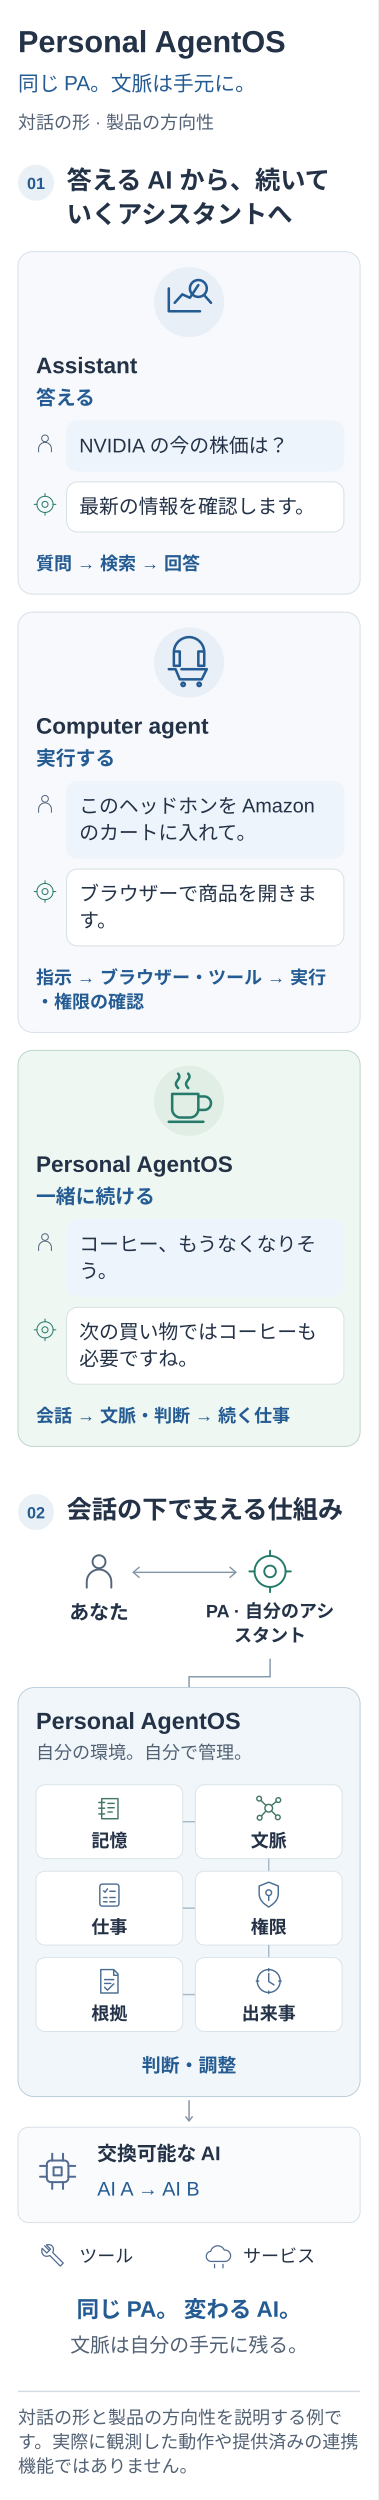
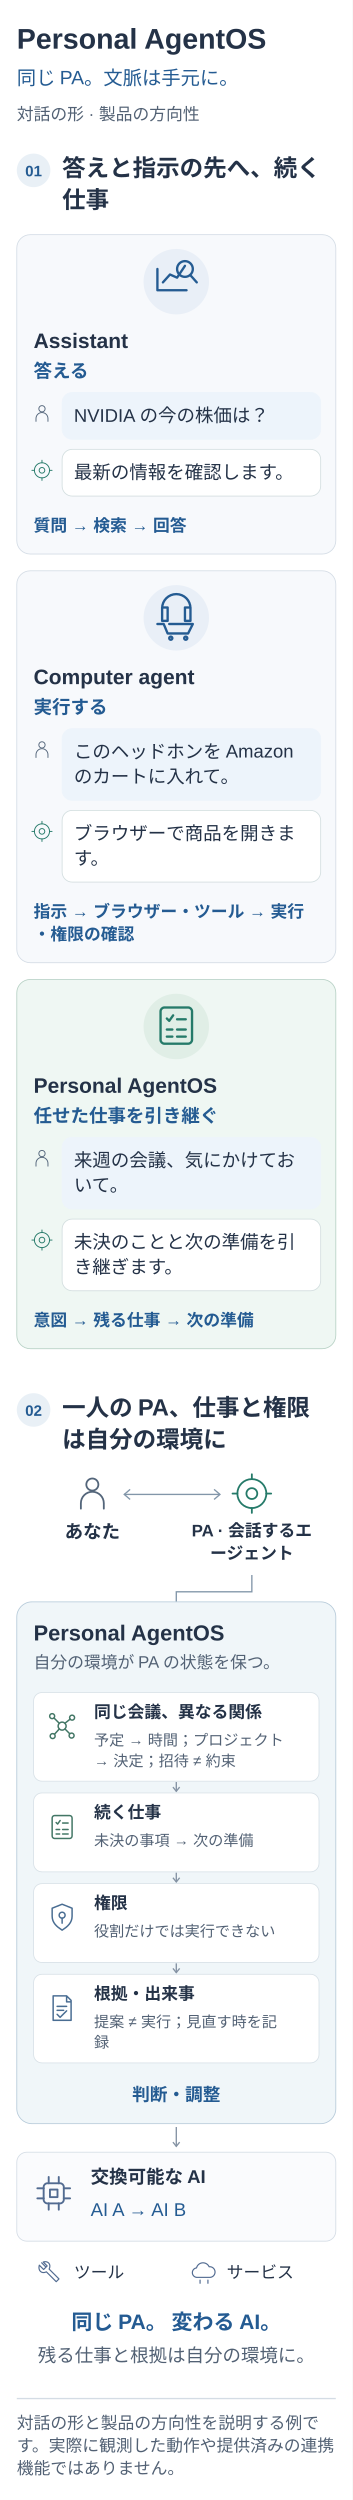
- <svg xmlns="http://www.w3.org/2000/svg" width="420" height="2777" viewBox="0 0 420 2777" role="img" aria-labelledby="title desc">
+ <svg xmlns="http://www.w3.org/2000/svg" width="420" height="2978" viewBox="0 0 420 2978" role="img" aria-labelledby="title desc">
  <style>text{font-family:Arial,"Noto Sans",sans-serif;fill:#243247} .bold{font-weight:700} .muted{fill:#526174} .blue{fill:#245b92}</style>
-   <rect width="420" height="2777" fill="#fff" />
+   <rect width="420" height="2978" fill="#fff" />
  <text x="20" y="58.0" font-size="34" class="bold" text-anchor="start">Personal AgentOS</text>
  <text x="20" y="100.9" font-size="23" class="blue" text-anchor="start">同じ PA。文脈は手元に。</text>
  <text x="20" y="142.95" font-size="20" class="muted" text-anchor="start">対話の形 · 製品の方向性</text>
  <circle cx="40" cy="202.95" r="20" fill="#e9f0f6" stroke="none" />
  <text x="40" y="209.95" font-size="18" class="blue bold" text-anchor="middle">01</text>
-   <text x="74" y="209.95" font-size="28" class="bold" text-anchor="start">答える AI から、続いて</text>
-   <text x="74" y="247.75" font-size="28" class="bold" text-anchor="start">いくアシスタントへ</text>
+   <text x="74" y="209.95" font-size="28" class="bold" text-anchor="start">答えと指示の先へ、続く</text>
+   <text x="74" y="247.75" font-size="28" class="bold" text-anchor="start">仕事</text>
  <rect x="20" y="279.55" width="380" height="380.4" rx="16" fill="#f7f9fc" stroke="#d4dce5" />
  <circle cx="210.0" cy="335.55" r="39" fill="#e9eff7" stroke="none" />
  <g transform="translate(180.0 303.55) scale(0.9375)" fill="none" stroke="#245b92" stroke-width="3" stroke-linecap="round" stroke-linejoin="round">
    <path d="M8 45V18m0 27h37M15 35l9-10 9 4 10-15" />
    <circle cx="43" cy="18" r="10" />
    <path d="m50 26 8 9" />
  </g>
  <text x="40" y="414.55" font-size="25" class="bold" text-anchor="start">Assistant</text>
  <text x="40" y="449.55" font-size="22" class="blue bold" text-anchor="start">答える</text>
  <g transform="translate(38 480.55) scale(0.375)" fill="none" stroke="#53657a" stroke-width="3" stroke-linecap="round" stroke-linejoin="round">
    <circle cx="32" cy="17" r="10" />
    <path d="M13 57v-9a19 19 0 0 1 38 0v9" />
  </g>
  <rect x="74" y="467.55" width="308" height="55.7" rx="12" fill="#edf4fb" stroke="#edf4fb" />
  <text x="88" y="502.55" font-size="22" class="" text-anchor="start">NVIDIA の今の株価は？</text>
  <g transform="translate(38 548.25) scale(0.375)" fill="none" stroke="#257a69" stroke-width="3" stroke-linecap="round" stroke-linejoin="round">
    <circle cx="32" cy="32" r="24" />
    <circle cx="32" cy="32" r="9" />
    <path d="M32 0v8m0 48v8M0 32h8m48 0h8" />
  </g>
  <rect x="74" y="535.25" width="308" height="55.7" rx="12" fill="#ffffff" stroke="#d3dedf" />
  <text x="88" y="570.25" font-size="22" class="" text-anchor="start">最新の情報を確認します。</text>
  <text x="40" y="632.95" font-size="20" class="blue bold" text-anchor="start">質問 → 検索 → 回答</text>
  <rect x="20" y="679.95" width="380" height="466.8" rx="16" fill="#f7f9fc" stroke="#d4dce5" />
  <circle cx="210.0" cy="735.95" r="39" fill="#e9eff7" stroke="none" />
  <g transform="translate(180.0 703.95) scale(0.9375)" fill="none" stroke="#245b92" stroke-width="3" stroke-linecap="round" stroke-linejoin="round">
    <path d="M14 29v-7a18 18 0 0 1 36 0v7M14 21h7v17h-7zm29 0h7v17h-7zM8 42h8l5 12h26l6-12H23" />
    <circle cx="25" cy="60" r="2" />
    <circle cx="44" cy="60" r="2" />
  </g>
  <text x="40" y="814.95" font-size="25" class="bold" text-anchor="start">Computer agent</text>
  <text x="40" y="849.95" font-size="22" class="blue bold" text-anchor="start">実行する</text>
  <g transform="translate(38 880.95) scale(0.375)" fill="none" stroke="#53657a" stroke-width="3" stroke-linecap="round" stroke-linejoin="round">
    <circle cx="32" cy="17" r="10" />
    <path d="M13 57v-9a19 19 0 0 1 38 0v9" />
  </g>
  <rect x="74" y="867.95" width="308" height="85.4" rx="12" fill="#edf4fb" stroke="#edf4fb" />
  <text x="88" y="902.95" font-size="22" class="" text-anchor="start">このヘッドホンを Amazon</text>
  <text x="88" y="932.65" font-size="22" class="" text-anchor="start">のカートに入れて。</text>
  <g transform="translate(38 978.35) scale(0.375)" fill="none" stroke="#257a69" stroke-width="3" stroke-linecap="round" stroke-linejoin="round">
    <circle cx="32" cy="32" r="24" />
    <circle cx="32" cy="32" r="9" />
    <path d="M32 0v8m0 48v8M0 32h8m48 0h8" />
  </g>
  <rect x="74" y="965.35" width="308" height="85.4" rx="12" fill="#ffffff" stroke="#d3dedf" />
  <text x="88" y="1000.35" font-size="22" class="" text-anchor="start">ブラウザーで商品を開きま</text>
  <text x="88" y="1030.05" font-size="22" class="" text-anchor="start">す。</text>
  <text x="40" y="1092.75" font-size="20" class="blue bold" text-anchor="start">指示 → ブラウザー・ツール → 実行</text>
  <text x="40" y="1119.75" font-size="20" class="blue bold" text-anchor="start">・権限の確認</text>
  <rect x="20" y="1166.75" width="380" height="439.8" rx="16" fill="#eff7f3" stroke="#b7d1c5" />
  <circle cx="210.0" cy="1222.75" r="39" fill="#e0eee6" stroke="none" />
  <g transform="translate(180.0 1190.75) scale(0.9375)" fill="none" stroke="#257a69" stroke-width="3" stroke-linecap="round" stroke-linejoin="round">
-     <path d="M12 26h31v18a10 10 0 0 1-10 10H22a10 10 0 0 1-10-10zM43 29h7a8 8 0 0 1 0 16h-7M8 59h41M19 19c-8-8 6-10 0-17M31 19c-8-8 6-10 0-17" />
+     <rect x="12" y="10" width="40" height="46" rx="5" />
+     <path d="m20 24 3 3 5-7m5 5h11M20 38h7m6 0h11M20 47h7m6 0h11" />
  </g>
  <text x="40" y="1301.75" font-size="25" class="bold" text-anchor="start">Personal AgentOS</text>
-   <text x="40" y="1336.75" font-size="22" class="blue bold" text-anchor="start">一緒に続ける</text>
+   <text x="40" y="1336.75" font-size="22" class="blue bold" text-anchor="start">任せた仕事を引き継ぐ</text>
  <g transform="translate(38 1367.75) scale(0.375)" fill="none" stroke="#53657a" stroke-width="3" stroke-linecap="round" stroke-linejoin="round">
    <circle cx="32" cy="17" r="10" />
    <path d="M13 57v-9a19 19 0 0 1 38 0v9" />
  </g>
  <rect x="74" y="1354.75" width="308" height="85.4" rx="12" fill="#edf4fb" stroke="#edf4fb" />
-   <text x="88" y="1389.75" font-size="22" class="" text-anchor="start">コーヒー、もうなくなりそ</text>
-   <text x="88" y="1419.45" font-size="22" class="" text-anchor="start">う。</text>
+   <text x="88" y="1389.75" font-size="22" class="" text-anchor="start">来週の会議、気にかけてお</text>
+   <text x="88" y="1419.45" font-size="22" class="" text-anchor="start">いて。</text>
  <g transform="translate(38 1465.15) scale(0.375)" fill="none" stroke="#257a69" stroke-width="3" stroke-linecap="round" stroke-linejoin="round">
    <circle cx="32" cy="32" r="24" />
    <circle cx="32" cy="32" r="9" />
    <path d="M32 0v8m0 48v8M0 32h8m48 0h8" />
  </g>
  <rect x="74" y="1452.15" width="308" height="85.4" rx="12" fill="#ffffff" stroke="#d3dedf" />
-   <text x="88" y="1487.15" font-size="22" class="" text-anchor="start">次の買い物ではコーヒーも</text>
-   <text x="88" y="1516.85" font-size="22" class="" text-anchor="start">必要ですね。</text>
-   <text x="40" y="1579.55" font-size="20" class="blue bold" text-anchor="start">会話 → 文脈・判断 → 続く仕事</text>
+   <text x="88" y="1487.15" font-size="22" class="" text-anchor="start">未決のことと次の準備を引</text>
+   <text x="88" y="1516.85" font-size="22" class="" text-anchor="start">き継ぎます。</text>
+   <text x="40" y="1579.55" font-size="20" class="blue bold" text-anchor="start">意図 → 残る仕事 → 次の準備</text>
  <circle cx="40" cy="1679.55" r="20" fill="#e9f0f6" stroke="none" />
  <text x="40" y="1686.55" font-size="18" class="blue bold" text-anchor="middle">02</text>
-   <text x="74" y="1686.55" font-size="28" class="bold" text-anchor="start">会話の下で支える仕組み</text>
-   <g transform="translate(87 1722.55) scale(0.71875)" fill="none" stroke="#53657a" stroke-width="3" stroke-linecap="round" stroke-linejoin="round">
+   <text x="74" y="1686.55" font-size="28" class="bold" text-anchor="start">一人の PA、仕事と権限</text>
+   <text x="74" y="1724.35" font-size="28" class="bold" text-anchor="start">は自分の環境に</text>
+   <g transform="translate(87 1756.15) scale(0.71875)" fill="none" stroke="#53657a" stroke-width="3" stroke-linecap="round" stroke-linejoin="round">
    <circle cx="32" cy="17" r="10" />
    <path d="M13 57v-9a19 19 0 0 1 38 0v9" />
  </g>
-   <g transform="translate(277 1722.55) scale(0.71875)" fill="none" stroke="#257a69" stroke-width="3" stroke-linecap="round" stroke-linejoin="round">
+   <g transform="translate(277 1756.15) scale(0.71875)" fill="none" stroke="#257a69" stroke-width="3" stroke-linecap="round" stroke-linejoin="round">
    <circle cx="32" cy="32" r="24" />
    <circle cx="32" cy="32" r="9" />
    <path d="M32 0v8m0 48v8M0 32h8m48 0h8" />
  </g>
-   <path d="M148 1746.55H262" fill="none" stroke="#8296a9" stroke-width="1.6" />
-   <path d="M155 1740.55L148 1746.55L155 1752.55M255 1740.55L262 1746.55L255 1752.55" fill="none" stroke="#8296a9" stroke-width="1.6" />
-   <text x="110" y="1798.55" font-size="22" class="bold" text-anchor="middle">あなた</text>
-   <text x="300" y="1796.55" font-size="20" class="bold" text-anchor="middle">PA · 自分のアシ</text>
-   <text x="300" y="1823.55" font-size="20" class="bold" text-anchor="middle">スタント</text>
-   <path d="M300 1842.55V1862.55H210.0V1874.55" fill="none" stroke="#8296a9" stroke-width="1.6" />
-   <rect x="20" y="1874.55" width="380" height="454.35" rx="18" fill="#f0f6f9" stroke="#b6cad9" />
-   <text x="40" y="1920.55" font-size="26" class="bold" text-anchor="start">Personal AgentOS</text>
-   <text x="40" y="1953.55" font-size="20" class="muted" text-anchor="start">自分の環境。自分で管理。</text>
-   <rect x="40.0" y="1982.55" width="163.0" height="82" rx="10" fill="#fff" stroke="#d8e1e7" />
-   <g transform="translate(104.5 1991.55) scale(0.53125)" fill="none" stroke="#427665" stroke-width="3" stroke-linecap="round" stroke-linejoin="round">
-     <path d="M16 12h34v42H16zM10 20h12m-12 12h12m-12 12h12M29 22h13m-13 9h13m-13 9h9" />
-   </g>
-   <text x="121.5" y="2051.55" font-size="20" class="bold" text-anchor="middle">記憶</text>
-   <path d="M203.0 2023.55H217.0" fill="none" stroke="#a7bac6" stroke-width="1.6" />
-   <rect x="217.0" y="1982.55" width="163.0" height="82" rx="10" fill="#fff" stroke="#d8e1e7" />
-   <g transform="translate(281.5 1991.55) scale(0.53125)" fill="none" stroke="#427665" stroke-width="3" stroke-linecap="round" stroke-linejoin="round">
+   <path d="M148 1780.15H262" fill="none" stroke="#8296a9" stroke-width="1.6" />
+   <path d="M155 1774.15L148 1780.15L155 1786.15M255 1774.15L262 1780.15L255 1786.15" fill="none" stroke="#8296a9" stroke-width="1.6" />
+   <text x="110" y="1832.15" font-size="22" class="bold" text-anchor="middle">あなた</text>
+   <text x="300" y="1830.15" font-size="20" class="bold" text-anchor="middle">PA · 会話するエ</text>
+   <text x="300" y="1857.15" font-size="20" class="bold" text-anchor="middle">ージェント</text>
+   <path d="M300 1876.15V1896.15H210.0V1908.15" fill="none" stroke="#8296a9" stroke-width="1.6" />
+   <rect x="20" y="1908.15" width="380" height="621.55" rx="18" fill="#f0f6f9" stroke="#b6cad9" />
+   <text x="40" y="1954.15" font-size="26" class="bold" text-anchor="start">Personal AgentOS</text>
+   <text x="40" y="1987.15" font-size="20" class="muted" text-anchor="start">自分の環境が PA の状態を保つ。</text>
+   <rect x="40" y="2016.15" width="340" height="105.6" rx="10" fill="#fff" stroke="#d8e1e7" />
+   <g transform="translate(55 2037.15) scale(0.59375)" fill="none" stroke="#427665" stroke-width="3" stroke-linecap="round" stroke-linejoin="round">
    <circle cx="32" cy="32" r="8" />
    <circle cx="12" cy="12" r="5" />
    <circle cx="52" cy="15" r="5" />
    <circle cx="13" cy="52" r="5" />
    <circle cx="51" cy="51" r="5" />
    <path d="m16 16 10 10m12 0 10-8M17 48l9-10m12 0 9 9" />
  </g>
-   <text x="298.5" y="2051.55" font-size="20" class="bold" text-anchor="middle">文脈</text>
-   <path d="M298.5 2064.55V2078.55" fill="none" stroke="#a7bac6" stroke-width="1.6" />
-   <rect x="40.0" y="2078.55" width="163.0" height="82" rx="10" fill="#fff" stroke="#d8e1e7" />
-   <g transform="translate(104.5 2087.55) scale(0.53125)" fill="none" stroke="#496d92" stroke-width="3" stroke-linecap="round" stroke-linejoin="round">
+   <text x="112" y="2046.15" font-size="20" class="bold" text-anchor="start">同じ会議、異なる関係</text>
+   <text x="112" y="2079.15" font-size="18" class="muted" text-anchor="start">予定 → 時間；プロジェクト</text>
+   <text x="112" y="2103.45" font-size="18" class="muted" text-anchor="start">→ 決定；招待 ≠ 約束</text>
+   <path d="M210.0 2122.75 L210.0 2133.75" fill="none" stroke="#8492a3" stroke-width="1.6" />
+   <path d="M206.0 2128.75 L210.0 2133.75 L214.0 2128.75" fill="none" stroke="#8492a3" stroke-width="1.6" />
+   <rect x="40" y="2135.75" width="340" height="94" rx="10" fill="#fff" stroke="#d8e1e7" />
+   <g transform="translate(55 2156.75) scale(0.59375)" fill="none" stroke="#427665" stroke-width="3" stroke-linecap="round" stroke-linejoin="round">
    <rect x="12" y="10" width="40" height="46" rx="5" />
    <path d="m20 24 3 3 5-7m5 5h11M20 38h7m6 0h11M20 47h7m6 0h11" />
  </g>
-   <text x="121.5" y="2147.55" font-size="20" class="bold" text-anchor="middle">仕事</text>
-   <path d="M203.0 2119.55H217.0" fill="none" stroke="#a7bac6" stroke-width="1.6" />
-   <rect x="217.0" y="2078.55" width="163.0" height="82" rx="10" fill="#fff" stroke="#d8e1e7" />
-   <g transform="translate(281.5 2087.55) scale(0.53125)" fill="none" stroke="#496d92" stroke-width="3" stroke-linecap="round" stroke-linejoin="round">
+   <text x="112" y="2165.75" font-size="20" class="bold" text-anchor="start">続く仕事</text>
+   <text x="112" y="2198.75" font-size="18" class="muted" text-anchor="start">未決の事項 → 次の準備</text>
+   <path d="M210.0 2230.75 L210.0 2241.75" fill="none" stroke="#8492a3" stroke-width="1.6" />
+   <path d="M206.0 2236.75 L210.0 2241.75 L214.0 2236.75" fill="none" stroke="#8492a3" stroke-width="1.6" />
+   <rect x="40" y="2243.75" width="340" height="94" rx="10" fill="#fff" stroke="#d8e1e7" />
+   <g transform="translate(55 2264.75) scale(0.59375)" fill="none" stroke="#496d92" stroke-width="3" stroke-linecap="round" stroke-linejoin="round">
    <path d="M32 6 52 14v16c0 13-9 21-20 28-11-7-20-15-20-28V14z" />
    <circle cx="32" cy="28" r="6" />
    <path d="M32 34v10" />
  </g>
-   <text x="298.5" y="2147.55" font-size="20" class="bold" text-anchor="middle">権限</text>
-   <path d="M298.5 2160.55V2174.55" fill="none" stroke="#a7bac6" stroke-width="1.6" />
-   <rect x="40.0" y="2174.55" width="163.0" height="82" rx="10" fill="#fff" stroke="#d8e1e7" />
-   <g transform="translate(104.5 2183.55) scale(0.53125)" fill="none" stroke="#496d92" stroke-width="3" stroke-linecap="round" stroke-linejoin="round">
+   <text x="112" y="2273.75" font-size="20" class="bold" text-anchor="start">権限</text>
+   <text x="112" y="2306.75" font-size="18" class="muted" text-anchor="start">役割だけでは実行できない</text>
+   <path d="M210.0 2338.75 L210.0 2349.75" fill="none" stroke="#8492a3" stroke-width="1.6" />
+   <path d="M206.0 2344.75 L210.0 2349.75 L214.0 2344.75" fill="none" stroke="#8492a3" stroke-width="1.6" />
+   <rect x="40" y="2351.75" width="340" height="105.6" rx="10" fill="#fff" stroke="#d8e1e7" />
+   <g transform="translate(55 2372.75) scale(0.59375)" fill="none" stroke="#496d92" stroke-width="3" stroke-linecap="round" stroke-linejoin="round">
    <path d="M14 8h27l9 9v40H14zM41 8v12h9M22 29h19m-19 8h13m-13 8 6 6 13-13" />
  </g>
-   <text x="121.5" y="2243.55" font-size="20" class="bold" text-anchor="middle">根拠</text>
-   <path d="M203.0 2215.55H217.0" fill="none" stroke="#a7bac6" stroke-width="1.6" />
-   <rect x="217.0" y="2174.55" width="163.0" height="82" rx="10" fill="#fff" stroke="#d8e1e7" />
-   <g transform="translate(281.5 2183.55) scale(0.53125)" fill="none" stroke="#496d92" stroke-width="3" stroke-linecap="round" stroke-linejoin="round">
-     <circle cx="32" cy="32" r="24" />
-     <path d="M32 16v17l11 7M6 32h5m42 0h5M32 6v5m0 42v5" />
-   </g>
-   <text x="298.5" y="2243.55" font-size="20" class="bold" text-anchor="middle">出来事</text>
-   <text x="210.0" y="2301.55" font-size="21" class="blue bold" text-anchor="middle">判断・調整</text>
-   <path d="M210.0 2332.9 L210.0 2355.9" fill="none" stroke="#8492a3" stroke-width="1.6" />
-   <path d="M206.0 2350.9 L210.0 2355.9 L214.0 2350.9" fill="none" stroke="#8492a3" stroke-width="1.6" />
-   <rect x="20" y="2362.9" width="380" height="106" rx="12" fill="#fafbfd" stroke="#d4dce5" />
-   <g transform="translate(40 2387.9) scale(0.75)" fill="none" stroke="#526b91" stroke-width="3" stroke-linecap="round" stroke-linejoin="round">
+   <text x="112" y="2381.75" font-size="20" class="bold" text-anchor="start">根拠・出来事</text>
+   <text x="112" y="2414.75" font-size="18" class="muted" text-anchor="start">提案 ≠ 実行；見直す時を記</text>
+   <text x="112" y="2439.05" font-size="18" class="muted" text-anchor="start">録</text>
+   <text x="210.0" y="2502.35" font-size="21" class="blue bold" text-anchor="middle">判断・調整</text>
+   <path d="M210.0 2533.7 L210.0 2556.7" fill="none" stroke="#8492a3" stroke-width="1.6" />
+   <path d="M206.0 2551.7 L210.0 2556.7 L214.0 2551.7" fill="none" stroke="#8492a3" stroke-width="1.6" />
+   <rect x="20" y="2563.7" width="380" height="106" rx="12" fill="#fafbfd" stroke="#d4dce5" />
+   <g transform="translate(40 2588.7) scale(0.75)" fill="none" stroke="#526b91" stroke-width="3" stroke-linecap="round" stroke-linejoin="round">
    <rect x="16" y="16" width="32" height="32" rx="6" />
    <path d="M24 6v10m16-10v10M24 48v10m16-10v10M6 24h10M6 40h10m32-16h10M48 40h10M26 26h12v12H26z" />
  </g>
-   <text x="108" y="2399.9" font-size="22" class="bold" text-anchor="start">交換可能な AI</text>
-   <text x="108" y="2438.9" font-size="22" class="blue" text-anchor="start">AI A  →  AI B</text>
-   <g transform="translate(44 2490.9) scale(0.46875)" fill="none" stroke="#526b91" stroke-width="3" stroke-linecap="round" stroke-linejoin="round">
+   <text x="108" y="2600.7" font-size="22" class="bold" text-anchor="start">交換可能な AI</text>
+   <text x="108" y="2639.7" font-size="22" class="blue" text-anchor="start">AI A  →  AI B</text>
+   <g transform="translate(44 2691.7) scale(0.46875)" fill="none" stroke="#526b91" stroke-width="3" stroke-linecap="round" stroke-linejoin="round">
    <path d="m12 8 11 11-6 6L6 14c-4 14 6 23 18 17l25 25 7-7-25-25C37 12 28 2 16 6l10 10-7 7" />
  </g>
-   <text x="88" y="2512.9" font-size="20" class="" text-anchor="start">ツール</text>
-   <g transform="translate(228 2490.9) scale(0.46875)" fill="none" stroke="#526b91" stroke-width="3" stroke-linecap="round" stroke-linejoin="round">
+   <text x="88" y="2713.7" font-size="20" class="" text-anchor="start">ツール</text>
+   <g transform="translate(228 2691.7) scale(0.46875)" fill="none" stroke="#526b91" stroke-width="3" stroke-linecap="round" stroke-linejoin="round">
    <path d="M16 45a12 12 0 0 1-3-24 17 17 0 0 1 32-3 13 13 0 0 1 3 27H16zM22 52v8m20-8v8" />
  </g>
-   <text x="270" y="2512.9" font-size="20" class="" text-anchor="start">サービス</text>
-   <text x="210.0" y="2573.9" font-size="25" class="blue bold" text-anchor="middle">同じ PA。 変わる AI。</text>
-   <text x="210.0" y="2612.65" font-size="22" class="muted" text-anchor="middle">文脈は自分の手元に残る。</text>
-   <path d="M20 2656.35H400" fill="none" stroke="#d4dce5" stroke-width="1.6" />
-   <text x="20" y="2692.35" font-size="20" class="muted" text-anchor="start">対話の形と製品の方向性を説明する例で</text>
-   <text x="20" y="2719.35" font-size="20" class="muted" text-anchor="start">す。実際に観測した動作や提供済みの連携</text>
-   <text x="20" y="2746.35" font-size="20" class="muted" text-anchor="start">機能ではありません。</text>
+   <text x="270" y="2713.7" font-size="20" class="" text-anchor="start">サービス</text>
+   <text x="210.0" y="2774.7" font-size="25" class="blue bold" text-anchor="middle">同じ PA。 変わる AI。</text>
+   <text x="210.0" y="2813.45" font-size="22" class="muted" text-anchor="middle">残る仕事と根拠は自分の環境に。</text>
+   <path d="M20 2857.15H400" fill="none" stroke="#d4dce5" stroke-width="1.6" />
+   <text x="20" y="2893.15" font-size="20" class="muted" text-anchor="start">対話の形と製品の方向性を説明する例で</text>
+   <text x="20" y="2920.15" font-size="20" class="muted" text-anchor="start">す。実際に観測した動作や提供済みの連携</text>
+   <text x="20" y="2947.15" font-size="20" class="muted" text-anchor="start">機能ではありません。</text>
</svg>
